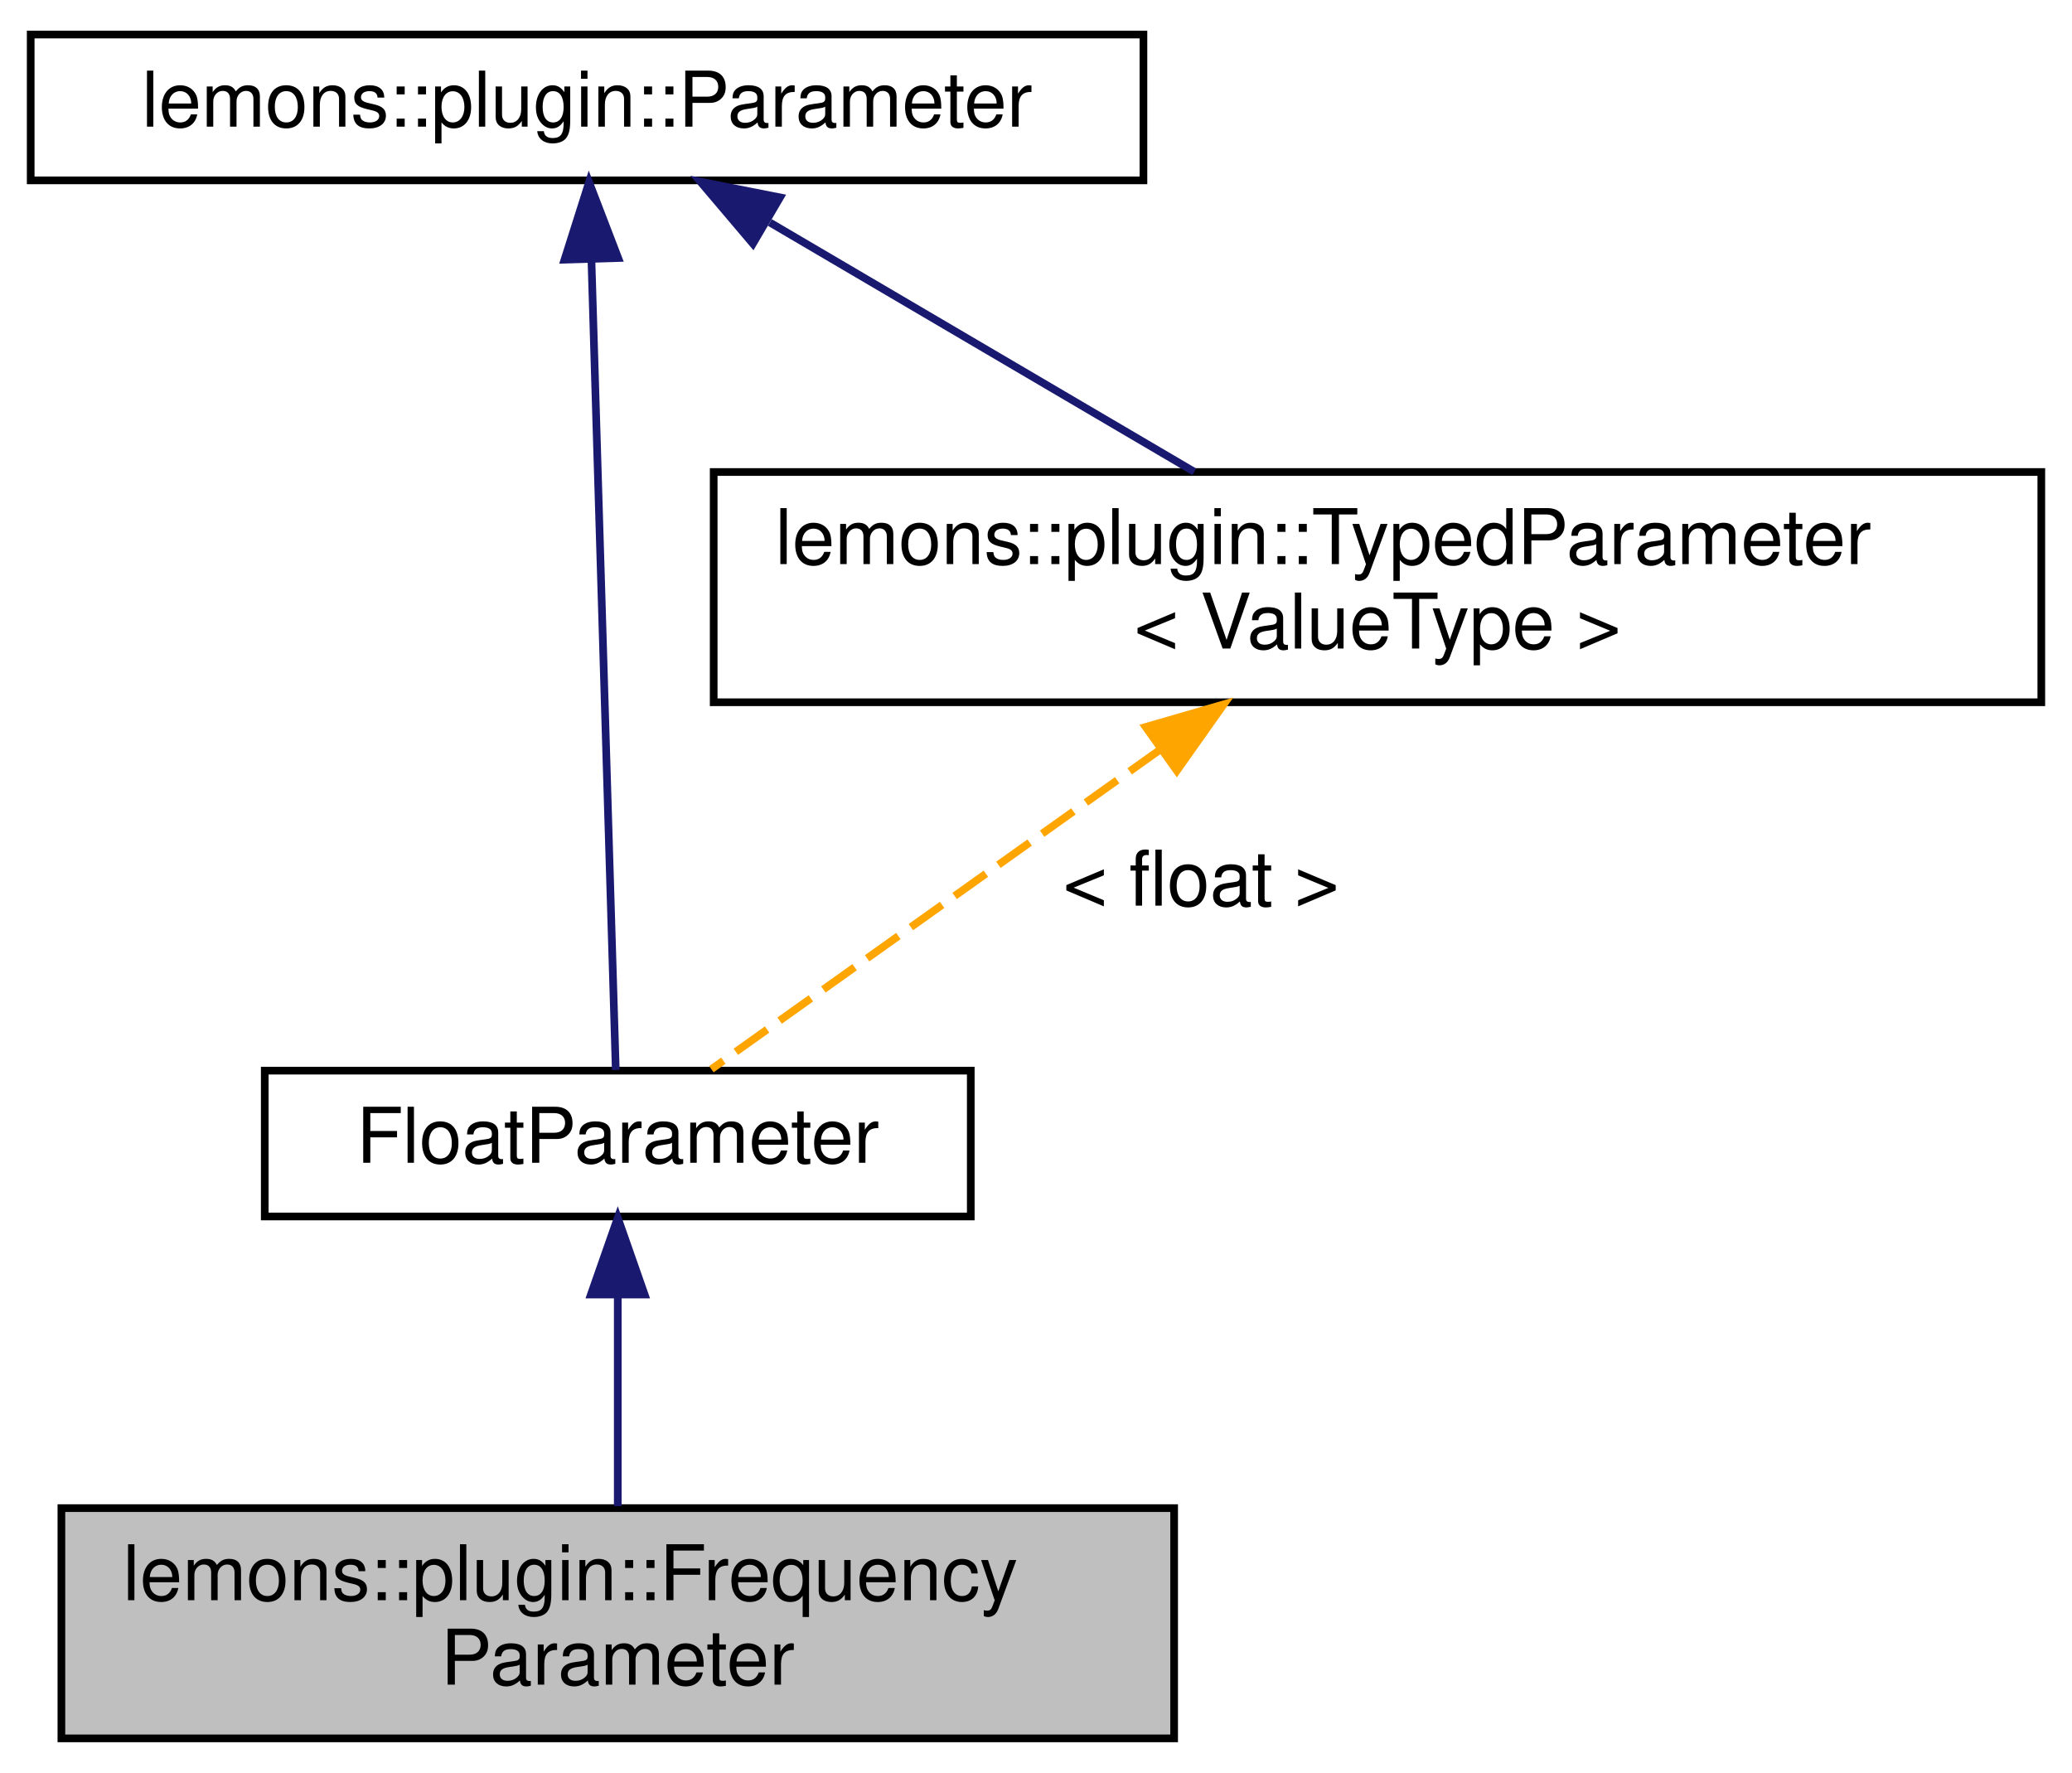
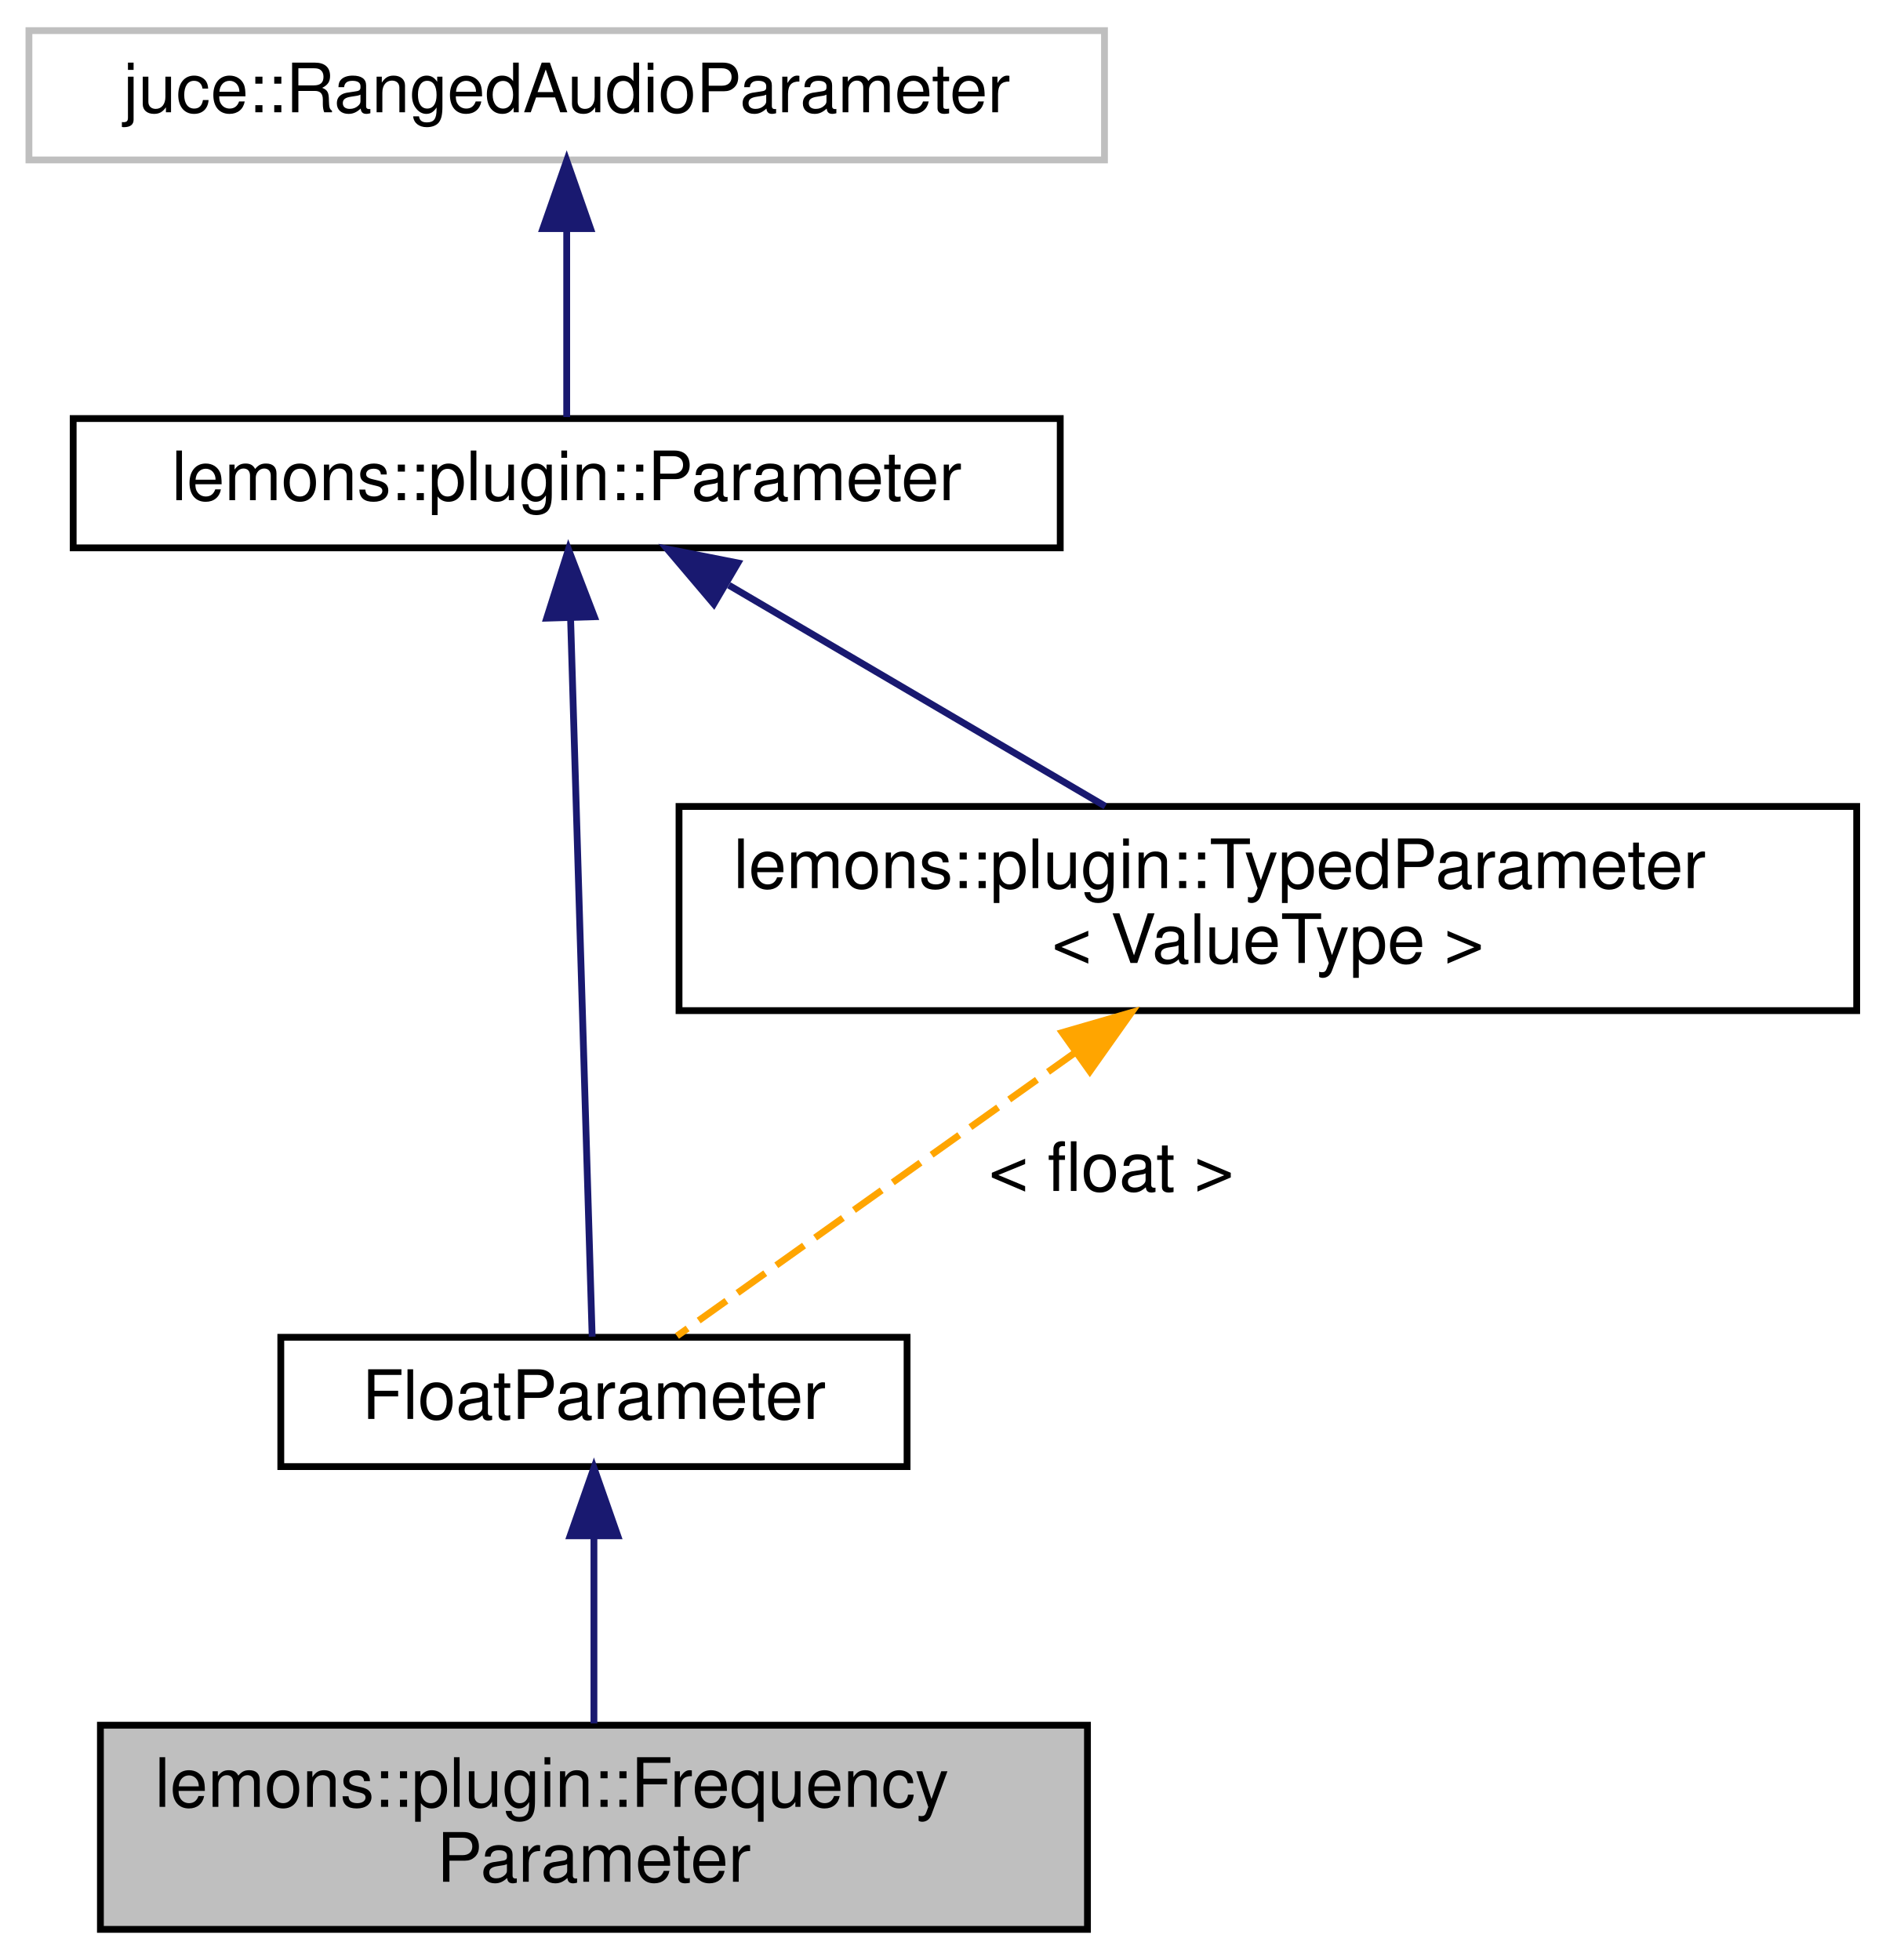
- <svg xmlns="http://www.w3.org/2000/svg" xmlns:xlink="http://www.w3.org/1999/xlink" width="270pt" height="231pt" viewBox="0.00 0.00 270.00 231.00">
-   <g id="graph0" class="graph" transform="scale(1 1) rotate(0) translate(4 227)">
+ <svg xmlns="http://www.w3.org/2000/svg" xmlns:xlink="http://www.w3.org/1999/xlink" width="277pt" height="288pt" viewBox="0.00 0.00 276.50 288.00">
+   <g id="graph0" class="graph" transform="scale(1 1) rotate(0) translate(4 284)">
    <g id="node1" class="node">
      <g id="a_node1">
        <a xlink:title=" ">
-           <polygon fill="#bfbfbf" stroke="black" points="4,-0.5 4,-30.5 149,-30.5 149,-0.5 4,-0.5" />
-           <text text-anchor="start" x="12" y="-18.5" font-family="Helvetica,sans-Serif" font-size="10.00">lemons::plugin::Frequency</text>
-           <text text-anchor="middle" x="76.5" y="-7.5" font-family="Helvetica,sans-Serif" font-size="10.00">Parameter</text>
+           <polygon fill="#bfbfbf" stroke="black" points="10.5,-0.5 10.5,-30.5 155.5,-30.5 155.5,-0.5 10.5,-0.5" />
+           <text text-anchor="start" x="18.5" y="-18.5" font-family="Helvetica,sans-Serif" font-size="10.00">lemons::plugin::Frequency</text>
+           <text text-anchor="middle" x="83" y="-7.5" font-family="Helvetica,sans-Serif" font-size="10.00">Parameter</text>
        </a>
      </g>
    </g>
    <g id="node2" class="node">
      <g id="a_node2">
        <a xlink:href="classlemons_1_1plugin_1_1_typed_parameter.html" target="_top" xlink:title=" ">
-           <polygon fill="none" stroke="black" points="30.5,-68.5 30.5,-87.5 122.5,-87.5 122.5,-68.5 30.5,-68.5" />
-           <text text-anchor="middle" x="76.5" y="-75.5" font-family="Helvetica,sans-Serif" font-size="10.00">FloatParameter</text>
+           <polygon fill="none" stroke="black" points="37,-68.5 37,-87.5 129,-87.5 129,-68.5 37,-68.5" />
+           <text text-anchor="middle" x="83" y="-75.5" font-family="Helvetica,sans-Serif" font-size="10.00">FloatParameter</text>
        </a>
      </g>
    </g>
    <g id="edge1" class="edge">
-       <path fill="none" stroke="midnightblue" d="M76.5,-58.22C76.5,-49.36 76.5,-38.96 76.5,-30.76" />
-       <polygon fill="midnightblue" stroke="midnightblue" points="73,-58.33 76.5,-68.33 80,-58.33 73,-58.33" />
+       <path fill="none" stroke="midnightblue" d="M83,-58.22C83,-49.36 83,-38.96 83,-30.76" />
+       <polygon fill="midnightblue" stroke="midnightblue" points="79.5,-58.33 83,-68.33 86.5,-58.33 79.5,-58.33" />
    </g>
    <g id="node3" class="node">
      <g id="a_node3">
        <a xlink:href="classlemons_1_1plugin_1_1_parameter.html" target="_top" xlink:title=" ">
-           <polygon fill="none" stroke="black" points="0,-203.5 0,-222.5 145,-222.5 145,-203.5 0,-203.5" />
-           <text text-anchor="middle" x="72.5" y="-210.5" font-family="Helvetica,sans-Serif" font-size="10.00">lemons::plugin::Parameter</text>
+           <polygon fill="none" stroke="black" points="6.5,-203.5 6.5,-222.5 151.5,-222.5 151.5,-203.5 6.5,-203.5" />
+           <text text-anchor="middle" x="79" y="-210.5" font-family="Helvetica,sans-Serif" font-size="10.00">lemons::plugin::Parameter</text>
        </a>
      </g>
    </g>
    <g id="edge2" class="edge">
-       <path fill="none" stroke="midnightblue" d="M73.07,-193.13C73.95,-163.88 75.6,-108.76 76.24,-87.59" />
-       <polygon fill="midnightblue" stroke="midnightblue" points="69.56,-193.17 72.76,-203.27 76.56,-193.38 69.56,-193.17" />
+       <path fill="none" stroke="midnightblue" d="M79.57,-193.13C80.45,-163.88 82.1,-108.76 82.74,-87.59" />
+       <polygon fill="midnightblue" stroke="midnightblue" points="76.06,-193.17 79.26,-203.27 83.06,-193.38 76.06,-193.17" />
+     </g>
+     <g id="node5" class="node">
+       <g id="a_node5">
+         <a xlink:href="classlemons_1_1plugin_1_1_typed_parameter.html" target="_top" xlink:title=" ">
+           <polygon fill="none" stroke="black" points="95.5,-135.5 95.5,-165.5 268.5,-165.5 268.5,-135.5 95.5,-135.5" />
+           <text text-anchor="start" x="103.5" y="-153.5" font-family="Helvetica,sans-Serif" font-size="10.00">lemons::plugin::TypedParameter</text>
+           <text text-anchor="middle" x="182" y="-142.5" font-family="Helvetica,sans-Serif" font-size="10.00">&lt; ValueType &gt;</text>
+         </a>
+       </g>
+     </g>
+     <g id="edge5" class="edge">
+       <path fill="none" stroke="midnightblue" d="M102.82,-198.01C119.43,-188.25 141.5,-175.29 158.12,-165.53" />
+       <polygon fill="midnightblue" stroke="midnightblue" points="100.61,-195.25 93.76,-203.33 104.15,-201.28 100.61,-195.25" />
    </g>
    <g id="node4" class="node">
      <g id="a_node4">
-         <a xlink:href="classlemons_1_1plugin_1_1_typed_parameter.html" target="_top" xlink:title=" ">
-           <polygon fill="none" stroke="black" points="89,-135.5 89,-165.5 262,-165.5 262,-135.5 89,-135.5" />
-           <text text-anchor="start" x="97" y="-153.5" font-family="Helvetica,sans-Serif" font-size="10.00">lemons::plugin::TypedParameter</text>
-           <text text-anchor="middle" x="175.5" y="-142.5" font-family="Helvetica,sans-Serif" font-size="10.00">&lt; ValueType &gt;</text>
+         <a xlink:title=" ">
+           <polygon fill="none" stroke="#bfbfbf" points="0,-260.5 0,-279.5 158,-279.5 158,-260.5 0,-260.5" />
+           <text text-anchor="middle" x="79" y="-267.5" font-family="Helvetica,sans-Serif" font-size="10.00">juce::RangedAudioParameter</text>
        </a>
      </g>
    </g>
+     <g id="edge3" class="edge">
+       <path fill="none" stroke="midnightblue" d="M79,-250.12C79,-240.82 79,-230.06 79,-222.71" />
+       <polygon fill="midnightblue" stroke="midnightblue" points="75.5,-250.41 79,-260.41 82.5,-250.41 75.5,-250.41" />
+     </g>
    <g id="edge4" class="edge">
-       <path fill="none" stroke="midnightblue" d="M96.32,-198.01C112.93,-188.25 135,-175.29 151.62,-165.53" />
-       <polygon fill="midnightblue" stroke="midnightblue" points="94.11,-195.25 87.26,-203.33 97.65,-201.28 94.11,-195.25" />
-     </g>
-     <g id="edge3" class="edge">
-       <path fill="none" stroke="orange" stroke-dasharray="5,2" d="M147.28,-129.4C127.93,-115.62 103.22,-98.03 88.7,-87.69" />
-       <polygon fill="orange" stroke="orange" points="145.29,-132.28 155.47,-135.23 149.35,-126.58 145.29,-132.28" />
-       <text text-anchor="middle" x="152.5" y="-109" font-family="Helvetica,sans-Serif" font-size="10.00"> &lt; float &gt;</text>
+       <path fill="none" stroke="orange" stroke-dasharray="5,2" d="M153.78,-129.4C134.43,-115.62 109.72,-98.03 95.2,-87.69" />
+       <polygon fill="orange" stroke="orange" points="151.79,-132.28 161.97,-135.23 155.85,-126.58 151.79,-132.28" />
+       <text text-anchor="middle" x="159" y="-109" font-family="Helvetica,sans-Serif" font-size="10.00"> &lt; float &gt;</text>
    </g>
  </g>
</svg>
